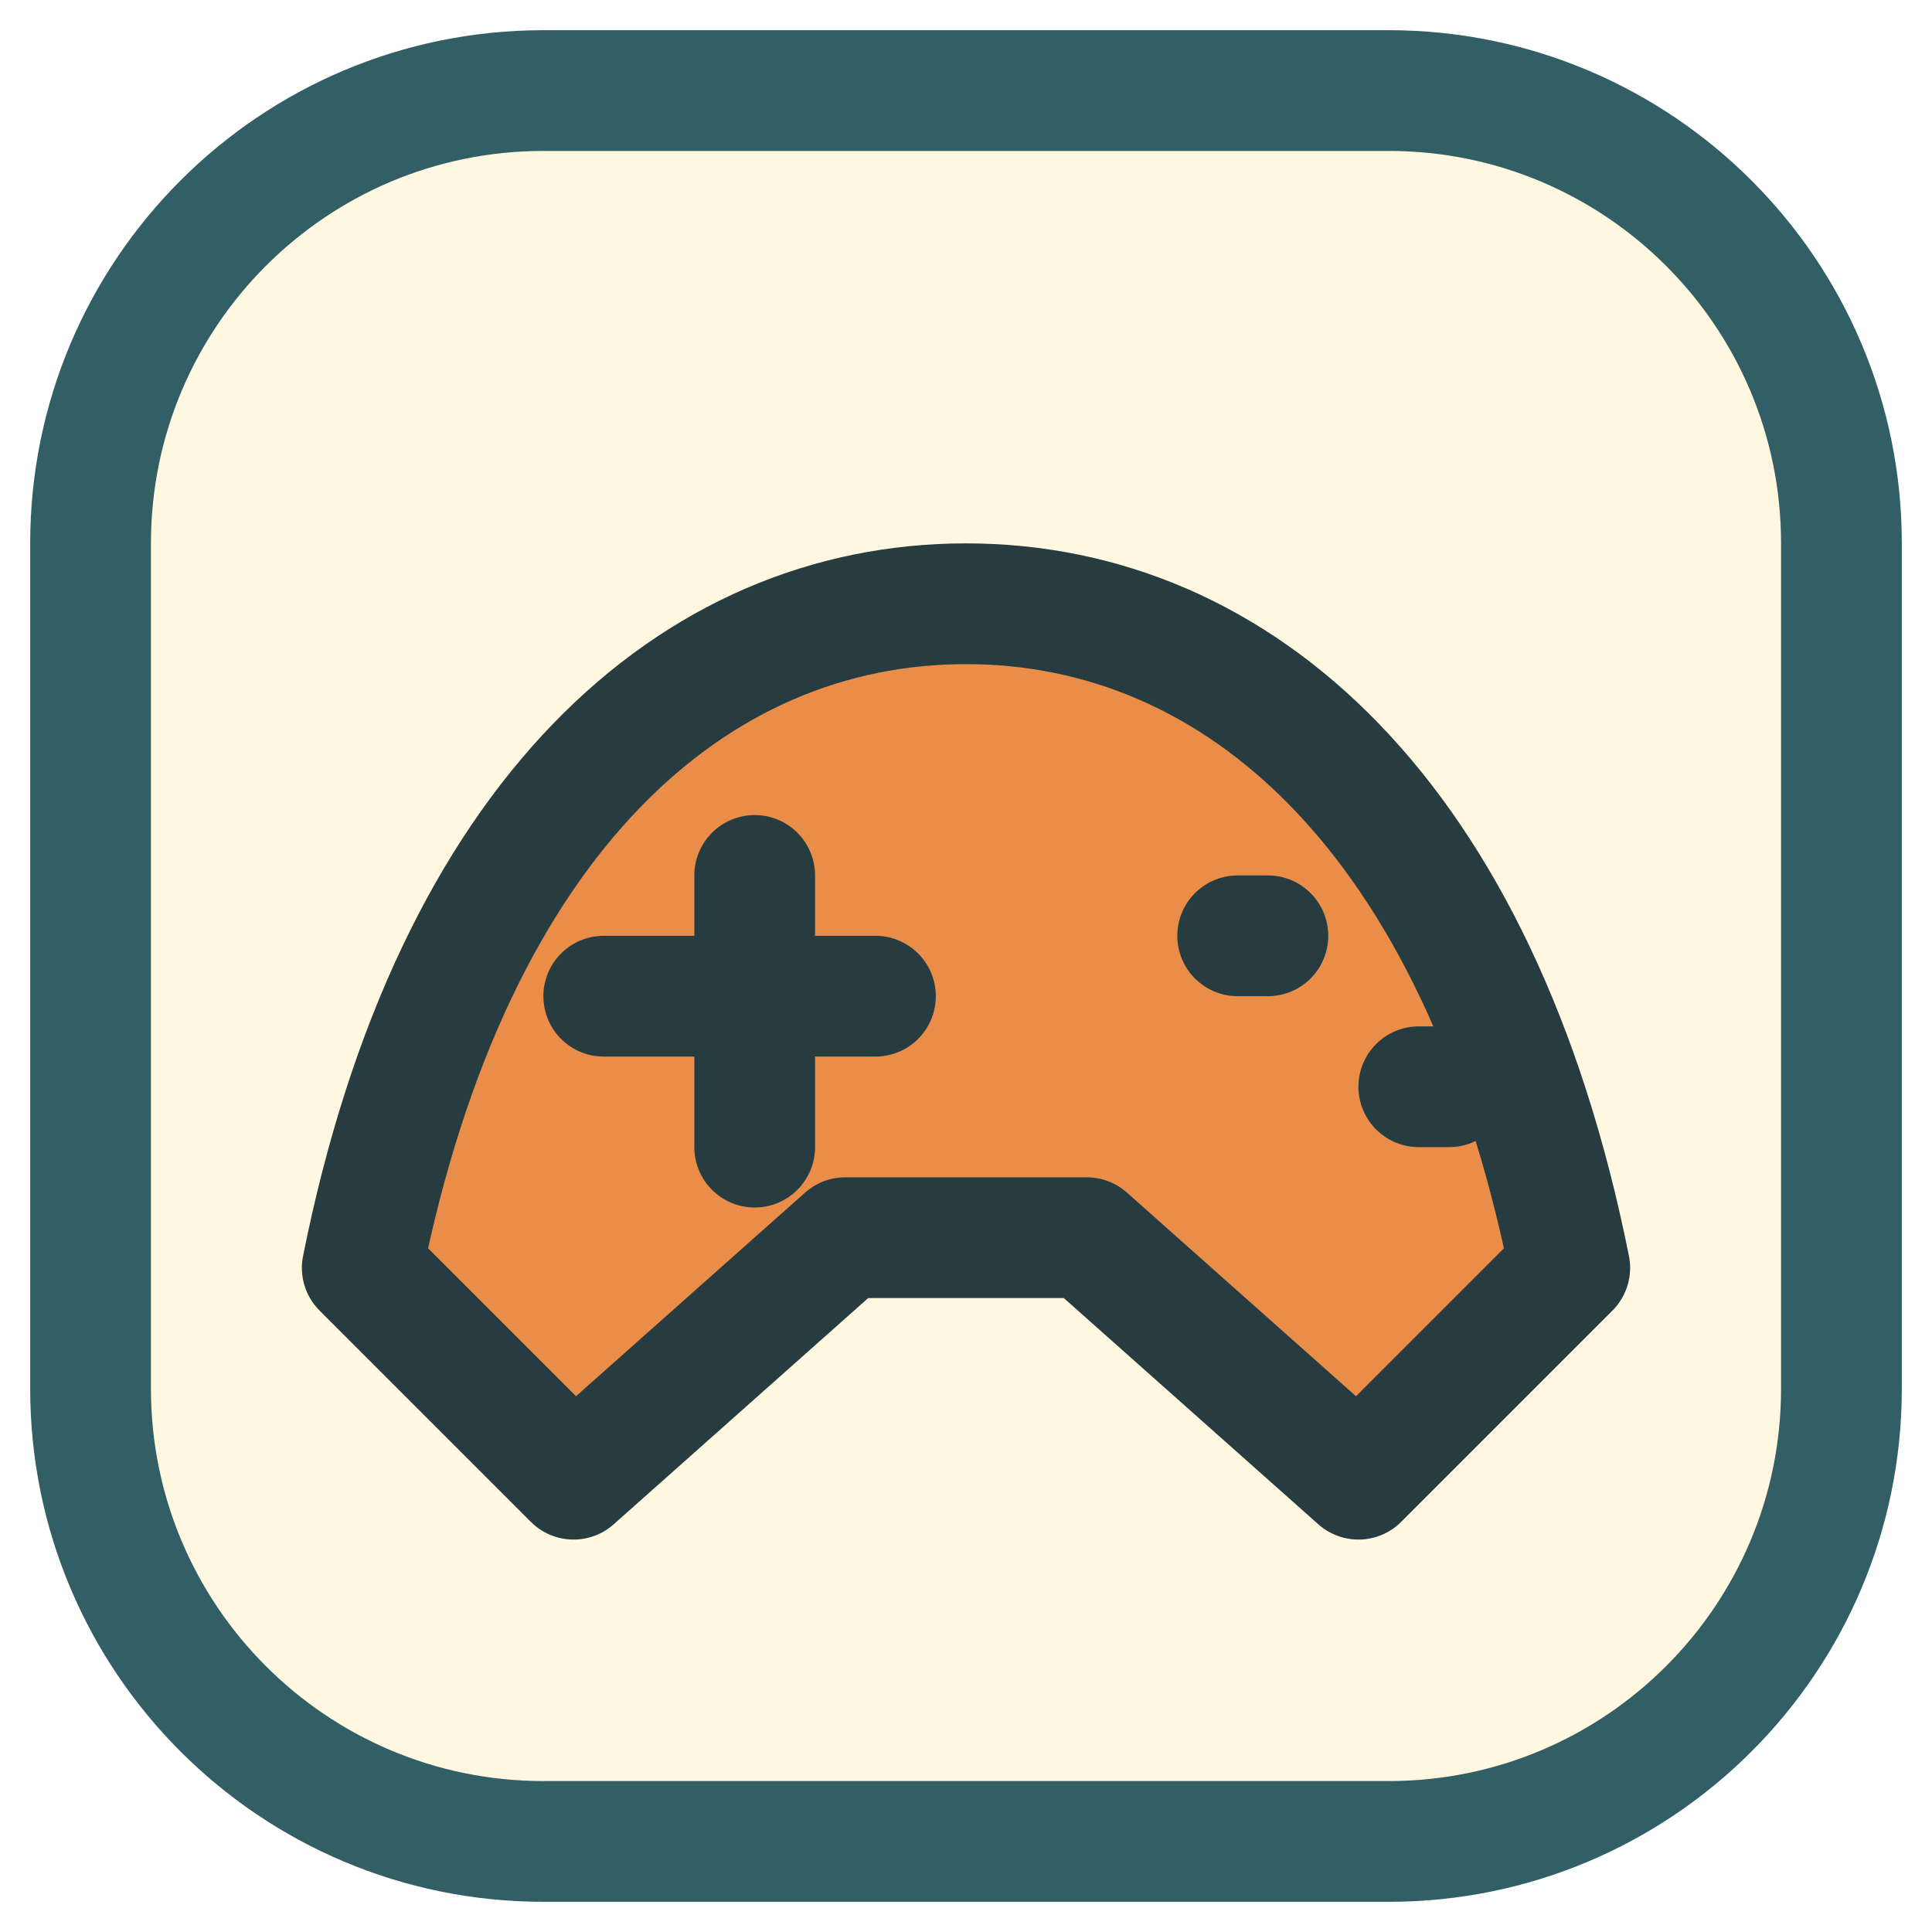
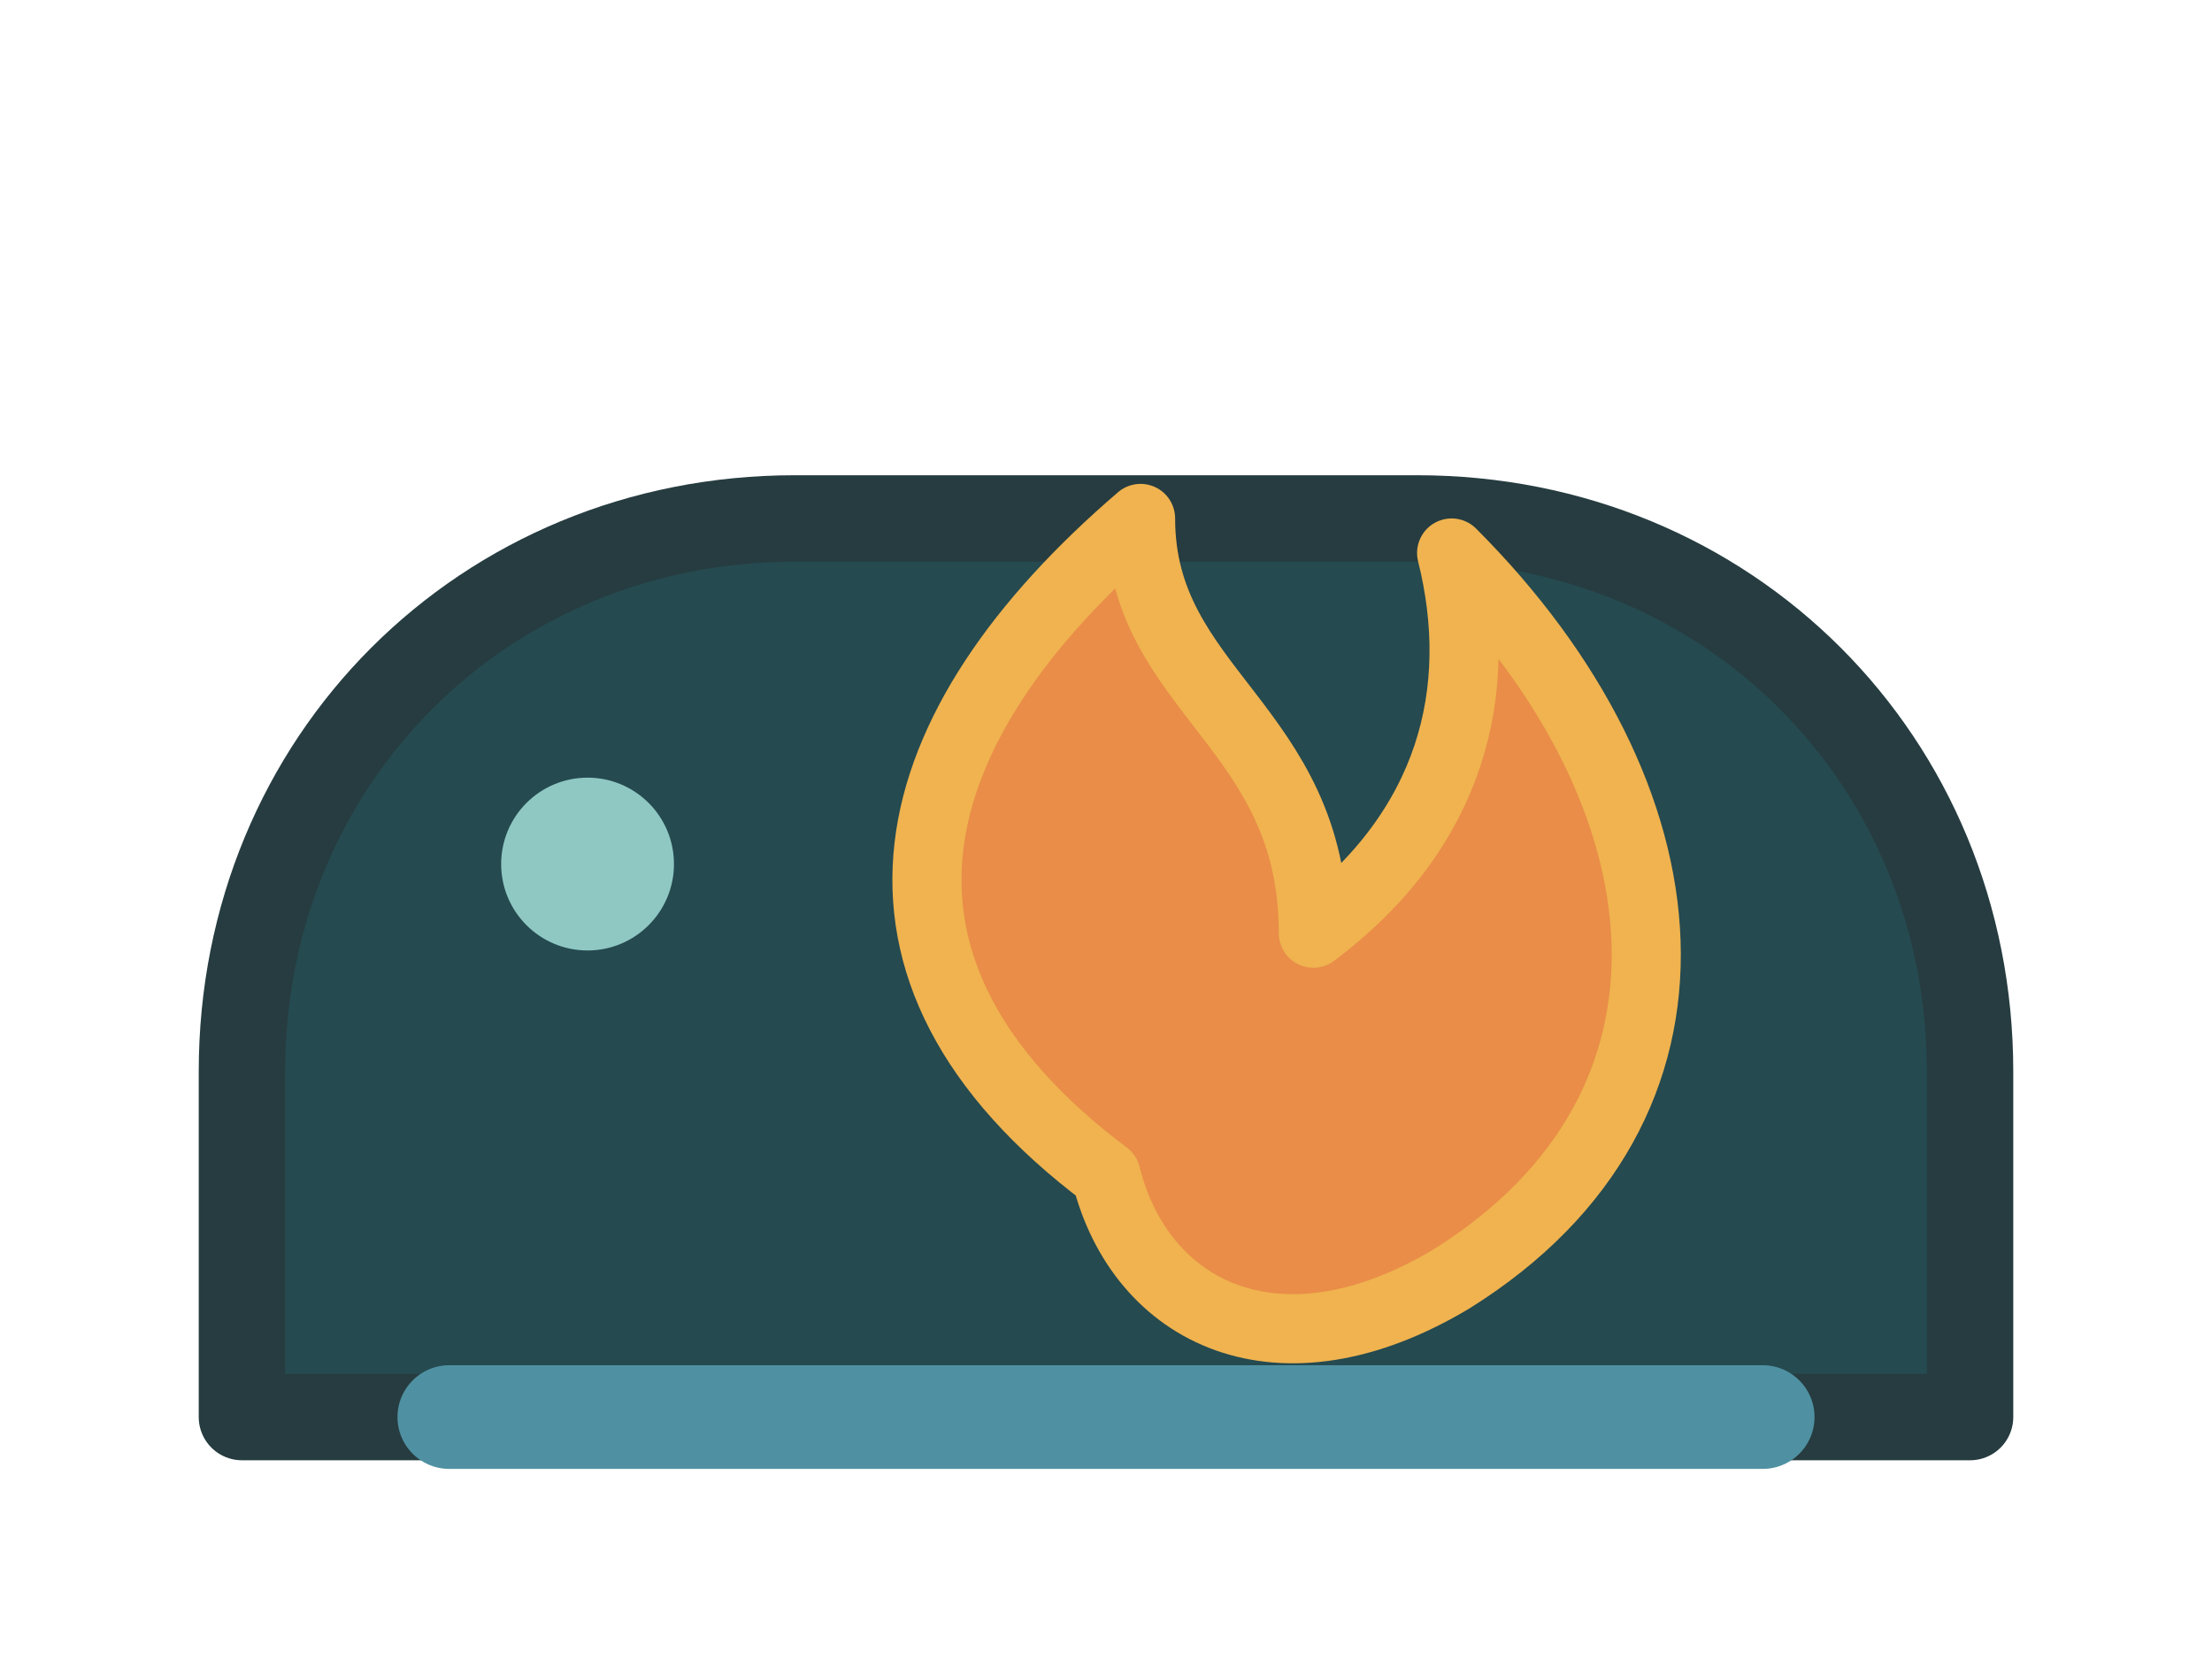
- <svg xmlns="http://www.w3.org/2000/svg" viewBox="0 0 64 64" role="img" aria-label="ember">
-   <rect x="3" y="3" width="58" height="58" rx="15" fill="#fff7df" stroke="#315f65" stroke-width="4" />
-   <g fill="none" stroke="#263c40" stroke-width="4" stroke-linecap="round" stroke-linejoin="round">
-     <path d="M12 42c3-15 11-22 20-22s17 7 20 22l-7 7-9-8h-8l-9 8z" fill="#e98d48" />
-     <path d="M20 33h9m-4-4v9M41 31h1m5 5h1" />
-   </g>
+ <svg xmlns="http://www.w3.org/2000/svg" viewBox="0 0 64 48" role="img" aria-labelledby="title">
+   <path d="M7 31c0-9 7-16 16-16h18c9 0 16 7 16 16v10H7Z" fill="#254a50" stroke="#263c40" stroke-width="2.5" stroke-linejoin="round" />
+   <path d="M32 34c-8-6-6-13 1-19 0 5 5 6 5 12 4-3 5-7 4-11 7 7 8 16 0 21-5 3-9 1-10-3Z" fill="#e98d48" stroke="#f0b34f" stroke-width="2" stroke-linejoin="round" />
+   <path d="M13 41h38" stroke="#4f91a2" stroke-width="3" stroke-linecap="round" />
+   <circle cx="17" cy="25" r="2.5" fill="#8fc8c3" />
</svg>
